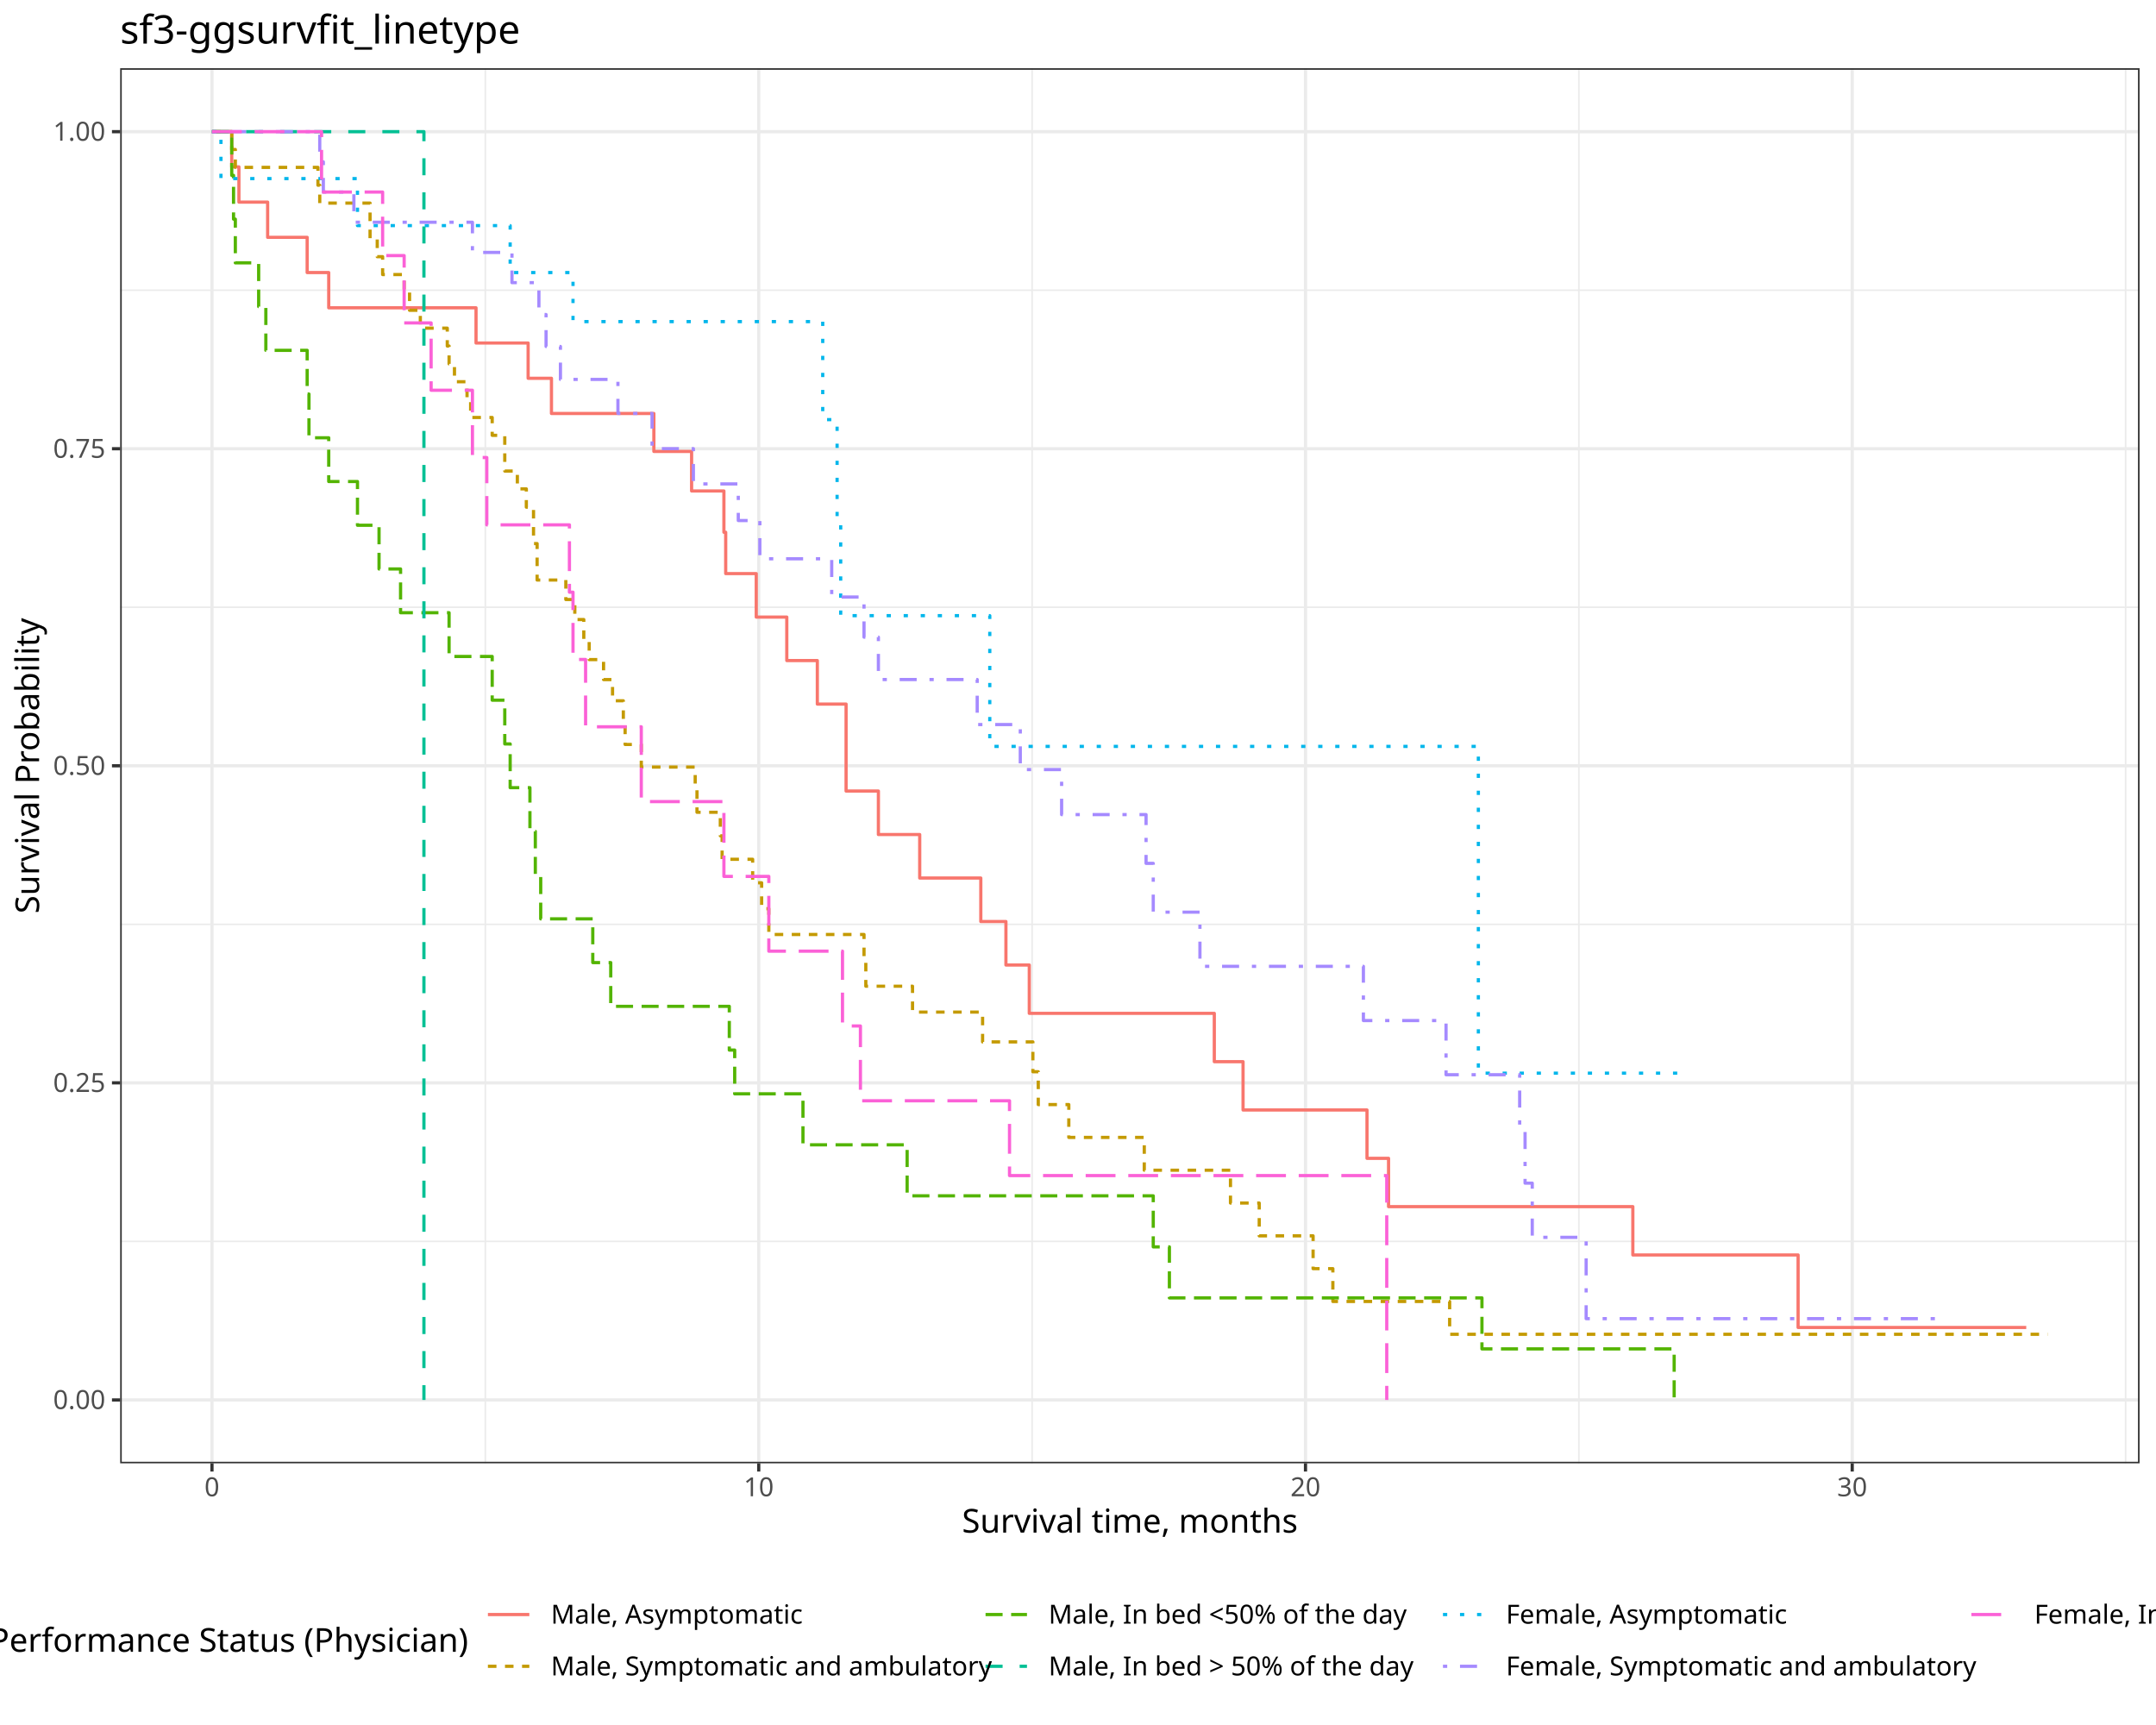
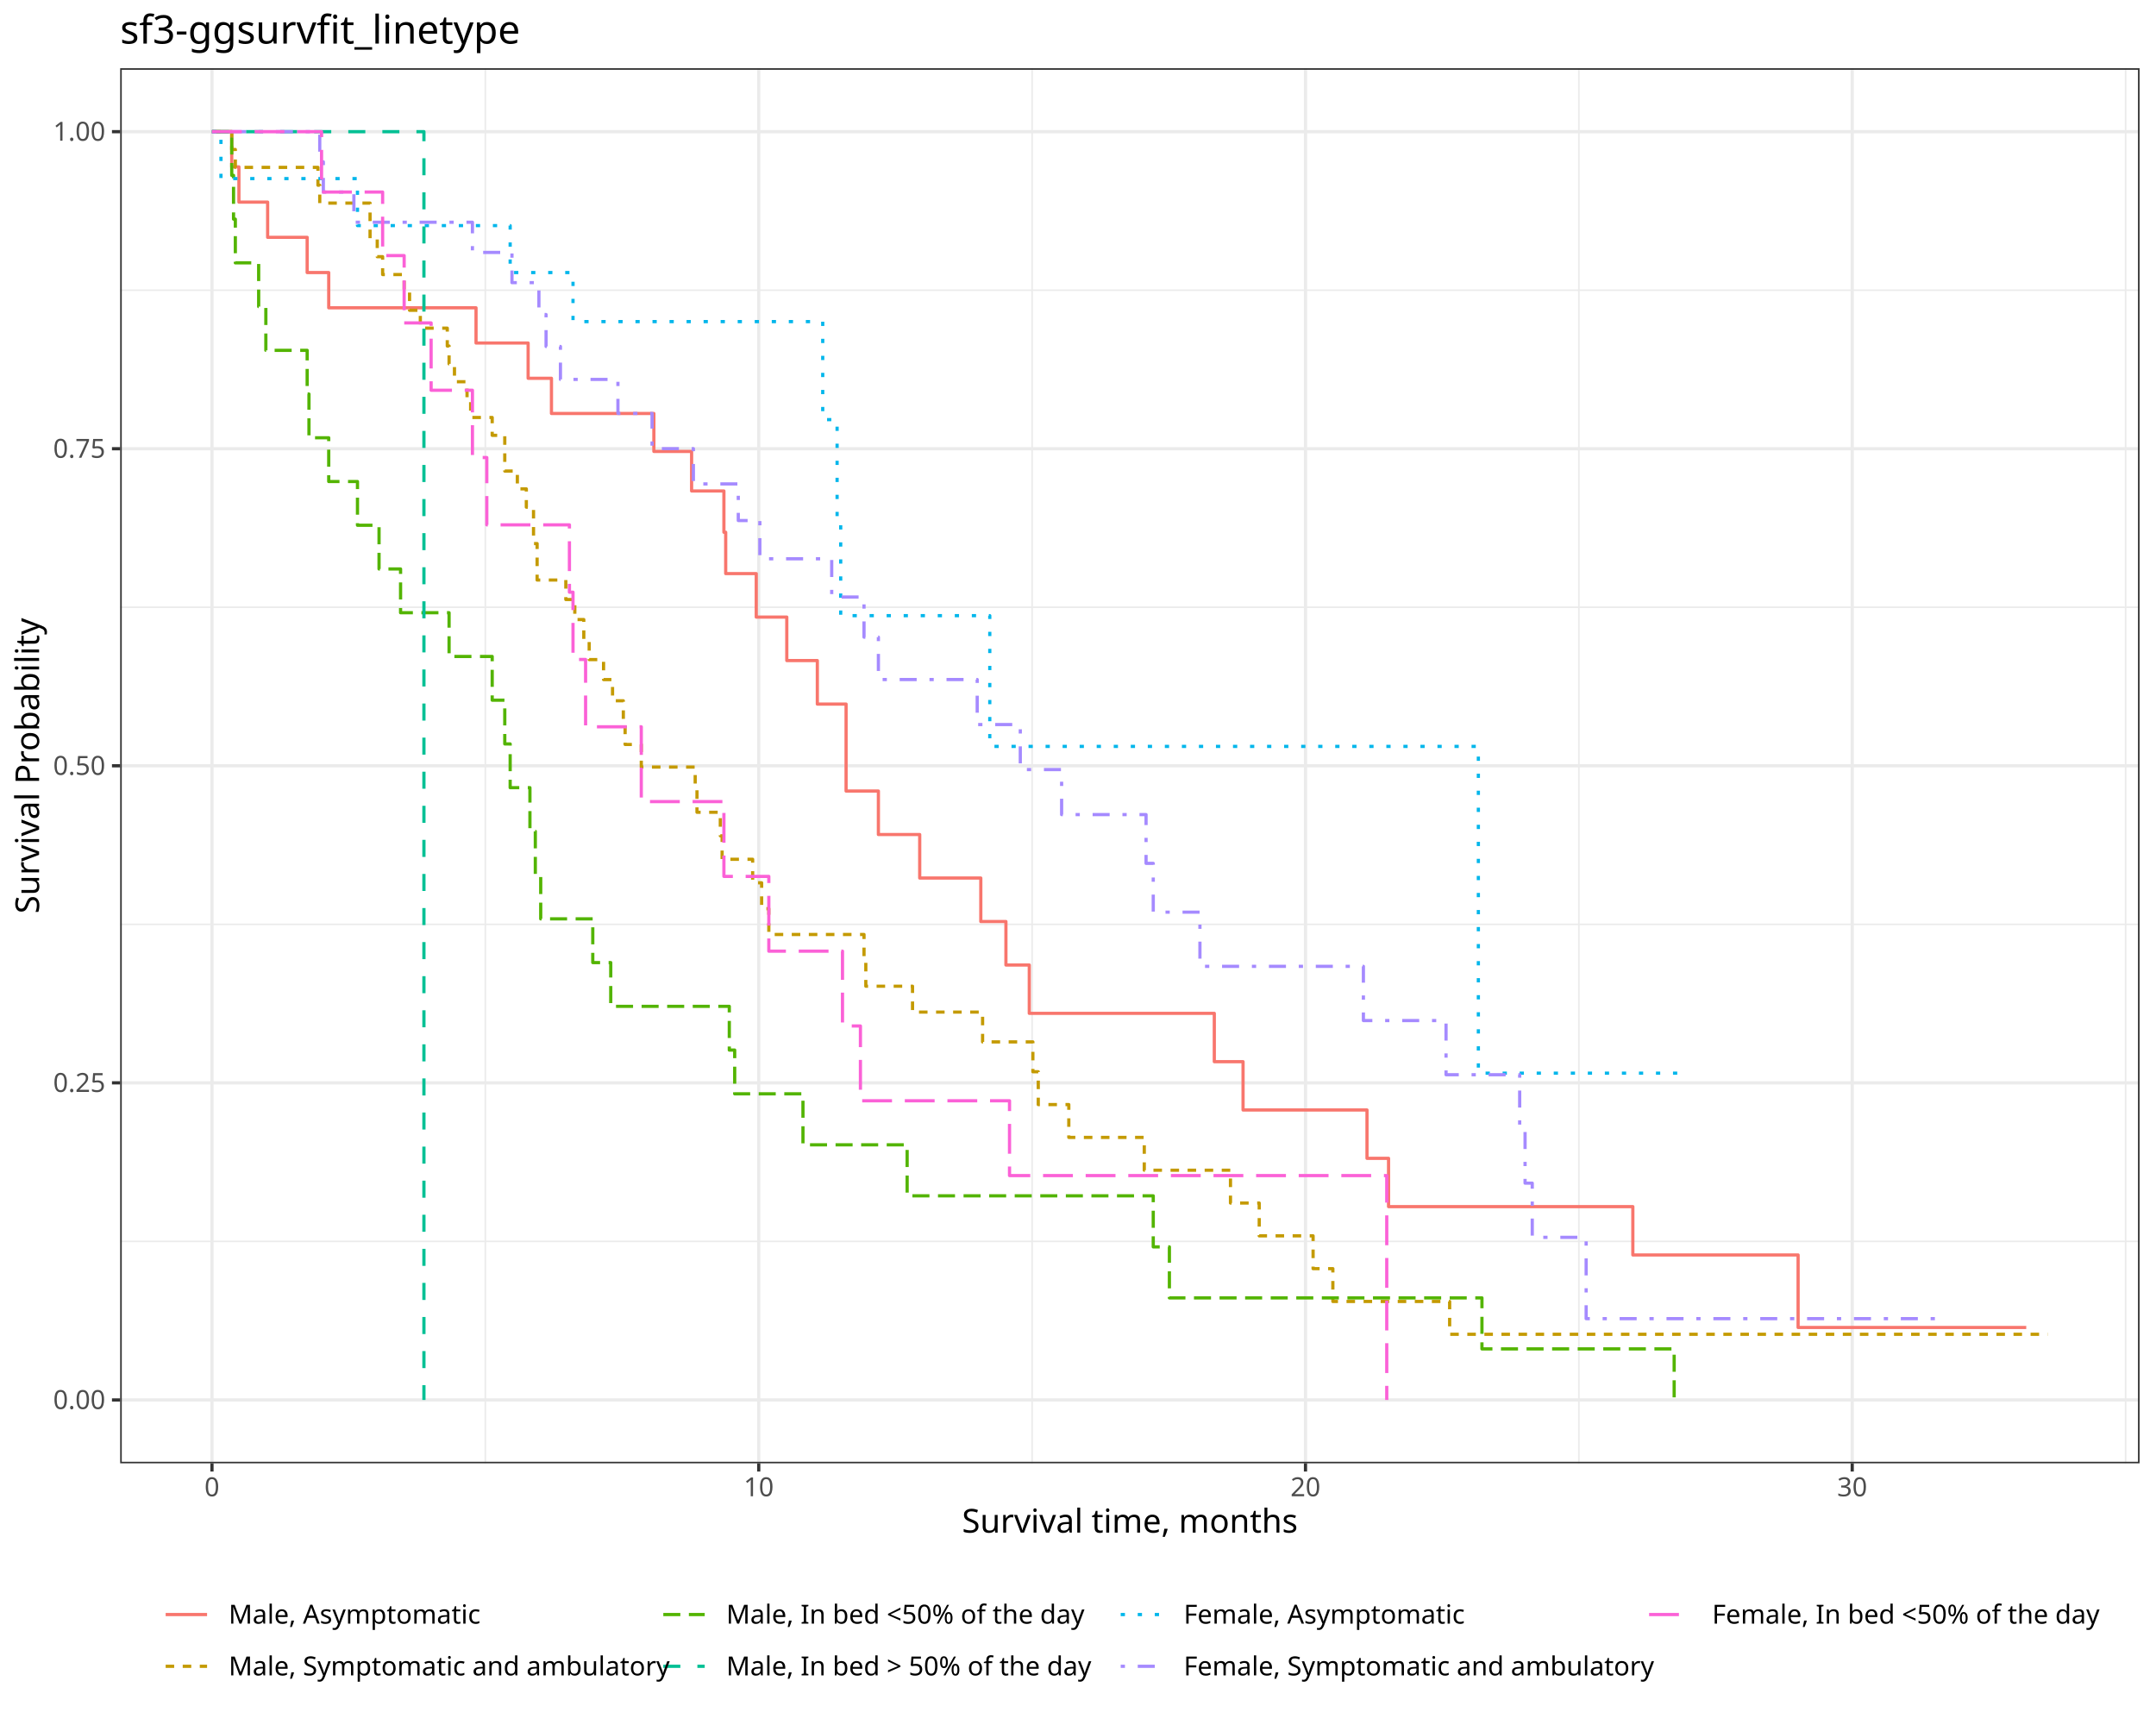
<svg xmlns="http://www.w3.org/2000/svg" class="svglite" data-engine-version="2.0" width="720.00pt" height="576.00pt" viewBox="0 0 720.00 576.00">
  <defs>
    <style type="text/css">
    .svglite line, .svglite polyline, .svglite polygon, .svglite path, .svglite rect, .svglite circle {
      fill: none;
      stroke: #000000;
      stroke-linecap: round;
      stroke-linejoin: round;
      stroke-miterlimit: 10.00;
    }
  </style>
  </defs>
  <rect width="100%" height="100%" style="stroke: none; fill: #FFFFFF;" />
  <defs>
    <clipPath id="cpMC4wMHw3MjAuMDB8MC4wMHw1NzYuMDA=">
      <rect x="0.00" y="0.00" width="720.00" height="576.00" />
    </clipPath>
  </defs>
  <g clip-path="url(#cpMC4wMHw3MjAuMDB8MC4wMHw1NzYuMDA=)">
    <rect x="0.00" y="0.00" width="720.00" height="576.00" style="stroke-width: 1.07; stroke: #FFFFFF; fill: #FFFFFF;" />
  </g>
  <defs>
    <clipPath id="cpNDAuMTN8NzE0LjUyfDIyLjc4fDQ4OC42Mw==">
      <rect x="40.13" y="22.78" width="674.39" height="465.85" />
    </clipPath>
  </defs>
  <g clip-path="url(#cpNDAuMTN8NzE0LjUyfDIyLjc4fDQ4OC42Mw==)">
    <rect x="40.13" y="22.78" width="674.39" height="465.85" style="stroke-width: 1.07; stroke: none; fill: #FFFFFF;" />
    <polyline points="40.13,414.52 714.52,414.52 " style="stroke-width: 0.53; stroke: #EBEBEB; stroke-linecap: butt;" />
    <polyline points="40.13,308.65 714.52,308.65 " style="stroke-width: 0.53; stroke: #EBEBEB; stroke-linecap: butt;" />
    <polyline points="40.13,202.77 714.52,202.77 " style="stroke-width: 0.53; stroke: #EBEBEB; stroke-linecap: butt;" />
    <polyline points="40.13,96.90 714.52,96.90 " style="stroke-width: 0.53; stroke: #EBEBEB; stroke-linecap: butt;" />
    <polyline points="162.08,488.63 162.08,22.78 " style="stroke-width: 0.53; stroke: #EBEBEB; stroke-linecap: butt;" />
    <polyline points="344.67,488.63 344.67,22.78 " style="stroke-width: 0.53; stroke: #EBEBEB; stroke-linecap: butt;" />
    <polyline points="527.26,488.63 527.26,22.78 " style="stroke-width: 0.53; stroke: #EBEBEB; stroke-linecap: butt;" />
    <polyline points="709.85,488.63 709.85,22.78 " style="stroke-width: 0.53; stroke: #EBEBEB; stroke-linecap: butt;" />
    <polyline points="40.13,467.46 714.52,467.46 " style="stroke-width: 1.07; stroke: #EBEBEB; stroke-linecap: butt;" />
    <polyline points="40.13,361.58 714.52,361.58 " style="stroke-width: 1.07; stroke: #EBEBEB; stroke-linecap: butt;" />
    <polyline points="40.13,255.71 714.52,255.71 " style="stroke-width: 1.07; stroke: #EBEBEB; stroke-linecap: butt;" />
    <polyline points="40.13,149.83 714.52,149.83 " style="stroke-width: 1.07; stroke: #EBEBEB; stroke-linecap: butt;" />
    <polyline points="40.13,43.96 714.52,43.96 " style="stroke-width: 1.07; stroke: #EBEBEB; stroke-linecap: butt;" />
    <polyline points="70.79,488.63 70.79,22.78 " style="stroke-width: 1.07; stroke: #EBEBEB; stroke-linecap: butt;" />
    <polyline points="253.38,488.63 253.38,22.78 " style="stroke-width: 1.07; stroke: #EBEBEB; stroke-linecap: butt;" />
    <polyline points="435.97,488.63 435.97,22.78 " style="stroke-width: 1.07; stroke: #EBEBEB; stroke-linecap: butt;" />
    <polyline points="618.55,488.63 618.55,22.78 " style="stroke-width: 1.07; stroke: #EBEBEB; stroke-linecap: butt;" />
    <polyline points="70.79,43.96 77.39,43.96 77.39,55.72 79.79,55.72 79.79,67.49 89.38,67.49 89.38,79.25 102.58,79.25 102.58,91.01 109.78,91.01 109.78,102.78 158.97,102.78 158.97,114.54 176.37,114.54 176.37,126.31 184.16,126.31 184.16,138.07 185.36,138.07 185.36,138.07 205.76,138.07 205.76,138.07 218.36,138.07 218.36,150.74 226.16,150.74 226.16,150.74 230.96,150.74 230.96,163.94 241.15,163.94 241.15,163.94 241.75,163.94 241.75,177.73 242.35,177.73 242.35,191.53 250.75,191.53 250.75,191.53 252.55,191.53 252.55,206.05 262.75,206.05 262.75,220.57 272.95,220.57 272.95,235.10 282.55,235.10 282.55,264.14 293.34,264.14 293.34,278.66 307.14,278.66 307.14,293.19 327.54,293.19 327.54,307.71 335.93,307.71 335.93,322.23 337.13,322.23 337.13,322.23 343.73,322.23 343.73,338.37 405.52,338.37 405.52,354.51 415.12,354.51 415.12,370.64 456.51,370.64 456.51,386.78 463.71,386.78 463.71,402.91 545.29,402.91 545.29,419.05 574.69,419.05 574.69,419.05 600.48,419.05 600.48,443.26 676.67,443.26 676.67,443.26 " style="stroke-width: 1.07; stroke: #F8766D; stroke-linecap: butt;" />
    <polyline points="70.79,43.96 77.39,43.96 77.39,49.92 78.59,49.92 78.59,55.89 106.18,55.89 106.18,61.85 106.78,61.85 106.78,67.82 123.58,67.82 123.58,79.75 125.98,79.75 125.98,85.71 127.78,85.71 127.78,91.68 134.97,91.68 134.97,97.64 136.77,97.64 136.77,103.61 140.37,103.61 140.37,109.57 149.37,109.57 149.37,115.54 149.97,115.54 149.97,121.50 151.77,121.50 151.77,127.47 155.97,127.47 155.97,133.43 157.17,133.43 157.17,139.40 164.37,139.40 164.37,145.36 168.57,145.36 168.57,157.29 172.77,157.29 172.77,163.25 175.17,163.25 175.17,163.25 175.77,163.25 175.77,169.34 178.17,169.34 178.17,181.51 179.37,181.51 179.37,193.68 181.77,193.68 181.77,193.68 183.56,193.68 183.56,193.68 188.36,193.68 188.36,193.68 188.96,193.68 188.96,200.19 191.96,200.19 191.96,206.88 194.96,206.88 194.96,213.56 196.76,213.56 196.76,220.24 201.56,220.24 201.56,226.92 203.36,226.92 203.36,226.92 203.96,226.92 203.96,226.92 204.56,226.92 204.56,234.00 205.76,234.00 205.76,234.00 208.16,234.00 208.16,241.29 208.76,241.29 208.76,248.59 212.96,248.59 212.96,248.59 214.16,248.59 214.16,256.13 232.16,256.13 232.16,263.68 232.76,263.68 232.76,271.23 238.15,271.23 238.15,271.23 240.55,271.23 240.55,279.08 241.15,279.08 241.15,286.93 251.35,286.93 251.35,294.78 252.55,294.78 252.55,294.78 254.35,294.78 254.35,303.41 256.75,303.41 256.75,312.04 288.54,312.04 288.54,320.68 289.14,320.68 289.14,329.31 304.74,329.31 304.74,337.95 313.14,337.95 313.14,337.95 318.54,337.95 318.54,337.95 328.14,337.95 328.14,347.91 344.93,347.91 344.93,357.87 345.53,357.87 345.53,357.87 346.73,357.87 346.73,368.83 356.93,368.83 356.93,379.79 382.13,379.79 382.13,390.75 410.92,390.75 410.92,401.71 420.52,401.71 420.52,412.67 438.51,412.67 438.51,423.62 445.11,423.62 445.11,434.58 484.11,434.58 484.11,445.54 554.29,445.54 554.29,445.54 683.87,445.54 683.87,445.54 " style="stroke-width: 1.07; stroke: #C49A00; stroke-dasharray: 2.85,2.85; stroke-linecap: butt;" />
    <polyline points="70.79,43.96 77.39,43.96 77.39,58.56 77.99,58.56 77.99,73.17 78.59,73.17 78.59,87.77 86.38,87.77 86.38,102.37 88.78,102.37 88.78,116.98 102.58,116.98 102.58,131.58 103.18,131.58 103.18,146.18 109.78,146.18 109.78,160.79 119.38,160.79 119.38,175.39 126.58,175.39 126.58,189.99 133.77,189.99 133.77,204.60 149.97,204.60 149.97,219.20 164.37,219.20 164.37,233.80 168.57,233.80 168.57,248.41 170.37,248.41 170.37,263.01 176.97,263.01 176.97,277.61 178.77,277.61 178.77,292.22 180.57,292.22 180.57,306.82 197.96,306.82 197.96,321.42 203.96,321.42 203.96,336.03 243.55,336.03 243.55,350.63 245.35,350.63 245.35,365.24 245.95,365.24 245.95,365.24 268.15,365.24 268.15,382.27 302.94,382.27 302.94,399.31 385.13,399.31 385.13,416.35 390.52,416.35 390.52,433.38 494.90,433.38 494.90,450.42 559.09,450.42 559.09,467.46 " style="stroke-width: 1.07; stroke: #53B400; stroke-dasharray: 5.69,2.85; stroke-linecap: butt;" />
    <polyline points="70.79,43.96 141.57,43.96 141.57,467.46 " style="stroke-width: 1.07; stroke: #00C094; stroke-dasharray: 5.69,5.69; stroke-linecap: butt;" />
    <polyline points="70.79,43.96 73.79,43.96 73.79,59.64 119.38,59.64 119.38,75.33 170.37,75.33 170.37,91.01 175.77,91.01 175.77,91.01 191.36,91.01 191.36,107.38 191.96,107.38 191.96,107.38 205.16,107.38 205.16,107.38 211.76,107.38 211.76,107.38 214.76,107.38 214.76,107.38 221.96,107.38 221.96,107.38 230.36,107.38 230.36,107.38 232.16,107.38 232.16,107.38 236.35,107.38 236.35,107.38 245.95,107.38 245.95,107.38 259.75,107.38 259.75,107.38 269.95,107.38 269.95,107.38 274.75,107.38 274.75,140.12 279.55,140.12 279.55,172.85 280.75,172.85 280.75,205.58 299.94,205.58 299.94,205.58 301.14,205.58 301.14,205.58 330.54,205.58 330.54,249.23 396.52,249.23 396.52,249.23 406.12,249.23 406.12,249.23 423.52,249.23 423.52,249.23 493.70,249.23 493.70,358.34 563.29,358.34 563.29,358.34 " style="stroke-width: 1.07; stroke: #00B6EB; stroke-dasharray: 1.42,4.27; stroke-linecap: butt;" />
    <polyline points="70.79,43.96 106.78,43.96 106.78,54.04 107.98,54.04 107.98,64.13 118.18,64.13 118.18,74.21 157.77,74.21 157.77,84.29 170.97,84.29 170.97,94.38 174.57,94.38 174.57,94.38 176.97,94.38 176.97,94.38 179.97,94.38 179.97,105.03 182.36,105.03 182.36,115.69 185.96,115.69 185.96,115.69 187.16,115.69 187.16,126.69 192.56,126.69 192.56,126.69 206.36,126.69 206.36,138.05 216.56,138.05 216.56,138.05 217.76,138.05 217.76,149.81 231.56,149.81 231.56,161.58 233.95,161.58 233.95,161.58 246.55,161.58 246.55,173.81 248.35,173.81 248.35,173.81 253.75,173.81 253.75,186.58 277.75,186.58 277.75,199.35 284.34,199.35 284.34,199.35 288.54,199.35 288.54,212.75 289.14,212.75 289.14,212.75 293.34,212.75 293.34,226.90 296.34,226.90 296.34,226.90 326.34,226.90 326.34,241.94 340.73,241.94 340.73,256.97 354.53,256.97 354.53,272.01 377.33,272.01 377.33,272.01 382.73,272.01 382.73,288.29 385.13,288.29 385.13,304.58 388.12,304.58 388.12,304.58 400.72,304.58 400.72,322.68 455.31,322.68 455.31,340.78 482.91,340.78 482.91,358.87 507.50,358.87 507.50,376.97 509.30,376.97 509.30,395.07 511.70,395.07 511.70,413.17 514.70,413.17 514.70,413.17 529.70,413.17 529.70,440.31 649.67,440.31 649.67,440.31 " style="stroke-width: 1.07; stroke: #A58AFF; stroke-dasharray: 1.42,4.27,5.69,4.27; stroke-linecap: butt;" />
    <polyline points="70.79,43.96 107.38,43.96 107.38,64.13 125.98,64.13 125.98,64.13 127.78,64.13 127.78,85.35 133.77,85.35 133.77,85.35 134.97,85.35 134.97,107.83 143.97,107.83 143.97,130.31 157.77,130.31 157.77,152.78 162.57,152.78 162.57,175.26 190.16,175.26 190.16,197.74 191.36,197.74 191.36,220.21 195.56,220.21 195.56,242.69 197.36,242.69 197.36,242.69 214.16,242.69 214.16,267.67 241.75,267.67 241.75,292.64 256.75,292.64 256.75,317.61 281.35,317.61 281.35,342.59 287.34,342.59 287.34,367.56 337.13,367.56 337.13,392.54 377.33,392.54 377.33,392.54 401.32,392.54 401.32,392.54 463.11,392.54 463.11,467.46 " style="stroke-width: 1.07; stroke: #FB61D7; stroke-dasharray: 9.96,4.27; stroke-linecap: butt;" />
    <rect x="40.13" y="22.78" width="674.39" height="465.85" style="stroke-width: 1.07; stroke: #333333;" />
  </g>
  <g clip-path="url(#cpMC4wMHw3MjAuMDB8MC4wMHw1NzYuMDA=)">
    <text x="35.20" y="470.49" text-anchor="end" style="font-size: 8.80px; fill: #4D4D4D; font-family: sans;" textLength="17.13px" lengthAdjust="spacingAndGlyphs">0.00</text>
    <text x="35.20" y="364.61" text-anchor="end" style="font-size: 8.80px; fill: #4D4D4D; font-family: sans;" textLength="17.13px" lengthAdjust="spacingAndGlyphs">0.25</text>
    <text x="35.20" y="258.74" text-anchor="end" style="font-size: 8.80px; fill: #4D4D4D; font-family: sans;" textLength="17.13px" lengthAdjust="spacingAndGlyphs">0.50</text>
    <text x="35.20" y="152.86" text-anchor="end" style="font-size: 8.80px; fill: #4D4D4D; font-family: sans;" textLength="17.13px" lengthAdjust="spacingAndGlyphs">0.75</text>
    <text x="35.20" y="46.99" text-anchor="end" style="font-size: 8.80px; fill: #4D4D4D; font-family: sans;" textLength="17.13px" lengthAdjust="spacingAndGlyphs">1.00</text>
    <polyline points="37.39,467.46 40.13,467.46 " style="stroke-width: 1.07; stroke: #333333; stroke-linecap: butt;" />
    <polyline points="37.39,361.58 40.13,361.58 " style="stroke-width: 1.07; stroke: #333333; stroke-linecap: butt;" />
    <polyline points="37.39,255.71 40.13,255.71 " style="stroke-width: 1.07; stroke: #333333; stroke-linecap: butt;" />
    <polyline points="37.39,149.83 40.13,149.83 " style="stroke-width: 1.07; stroke: #333333; stroke-linecap: butt;" />
    <polyline points="37.39,43.96 40.13,43.96 " style="stroke-width: 1.07; stroke: #333333; stroke-linecap: butt;" />
    <polyline points="70.79,491.37 70.79,488.63 " style="stroke-width: 1.07; stroke: #333333; stroke-linecap: butt;" />
    <polyline points="253.38,491.37 253.38,488.63 " style="stroke-width: 1.07; stroke: #333333; stroke-linecap: butt;" />
    <polyline points="435.97,491.37 435.97,488.63 " style="stroke-width: 1.07; stroke: #333333; stroke-linecap: butt;" />
    <polyline points="618.55,491.37 618.55,488.63 " style="stroke-width: 1.07; stroke: #333333; stroke-linecap: butt;" />
    <text x="70.79" y="499.62" text-anchor="middle" style="font-size: 8.80px; fill: #4D4D4D; font-family: sans;" textLength="4.89px" lengthAdjust="spacingAndGlyphs">0</text>
    <text x="253.38" y="499.62" text-anchor="middle" style="font-size: 8.80px; fill: #4D4D4D; font-family: sans;" textLength="9.79px" lengthAdjust="spacingAndGlyphs">10</text>
    <text x="435.97" y="499.62" text-anchor="middle" style="font-size: 8.80px; fill: #4D4D4D; font-family: sans;" textLength="9.79px" lengthAdjust="spacingAndGlyphs">20</text>
    <text x="618.55" y="499.62" text-anchor="middle" style="font-size: 8.80px; fill: #4D4D4D; font-family: sans;" textLength="9.79px" lengthAdjust="spacingAndGlyphs">30</text>
    <text x="377.33" y="511.76" text-anchor="middle" style="font-size: 11.00px; font-family: sans;" textLength="105.16px" lengthAdjust="spacingAndGlyphs">Survival time, months</text>
    <text transform="translate(13.05,255.71) rotate(-90)" text-anchor="middle" style="font-size: 11.00px; font-family: sans;" textLength="93.55px" lengthAdjust="spacingAndGlyphs">Survival Probability</text>
-     <rect x="-64.98" y="525.00" width="884.62" height="45.52" style="stroke-width: 1.07; stroke: none; fill: #FFFFFF;" />
-     <text x="-59.50" y="551.55" style="font-size: 11.00px; font-family: sans;" textLength="215.24px" lengthAdjust="spacingAndGlyphs">Sex, ECOG Performance Status (Physician)</text>
-     <rect x="161.21" y="530.48" width="17.28" height="17.28" style="stroke-width: 1.07; stroke: none; fill: #FFFFFF;" />
-     <line x1="162.94" y1="539.12" x2="176.77" y2="539.12" style="stroke-width: 1.07; stroke: #F8766D; stroke-linecap: butt;" />
-     <rect x="161.21" y="547.76" width="17.28" height="17.28" style="stroke-width: 1.07; stroke: none; fill: #FFFFFF;" />
-     <line x1="162.94" y1="556.40" x2="176.77" y2="556.40" style="stroke-width: 1.07; stroke: #C49A00; stroke-dasharray: 2.85,2.85; stroke-linecap: butt;" />
-     <rect x="327.40" y="530.48" width="17.28" height="17.28" style="stroke-width: 1.07; stroke: none; fill: #FFFFFF;" />
-     <line x1="329.13" y1="539.12" x2="342.96" y2="539.12" style="stroke-width: 1.07; stroke: #53B400; stroke-dasharray: 5.69,2.85; stroke-linecap: butt;" />
-     <rect x="327.40" y="547.76" width="17.28" height="17.28" style="stroke-width: 1.07; stroke: none; fill: #FFFFFF;" />
-     <line x1="329.13" y1="556.40" x2="342.96" y2="556.40" style="stroke-width: 1.07; stroke: #00C094; stroke-dasharray: 5.69,5.69; stroke-linecap: butt;" />
-     <rect x="480.16" y="530.48" width="17.28" height="17.28" style="stroke-width: 1.07; stroke: none; fill: #FFFFFF;" />
-     <line x1="481.88" y1="539.12" x2="495.71" y2="539.12" style="stroke-width: 1.07; stroke: #00B6EB; stroke-dasharray: 1.42,4.27; stroke-linecap: butt;" />
-     <rect x="480.16" y="547.76" width="17.28" height="17.28" style="stroke-width: 1.07; stroke: none; fill: #FFFFFF;" />
-     <line x1="481.88" y1="556.40" x2="495.71" y2="556.40" style="stroke-width: 1.07; stroke: #A58AFF; stroke-dasharray: 1.42,4.27,5.69,4.27; stroke-linecap: butt;" />
-     <rect x="656.62" y="530.48" width="17.28" height="17.28" style="stroke-width: 1.07; stroke: none; fill: #FFFFFF;" />
-     <line x1="658.34" y1="539.12" x2="672.17" y2="539.12" style="stroke-width: 1.07; stroke: #FB61D7; stroke-dasharray: 9.96,4.27; stroke-linecap: butt;" />
-     <text x="183.97" y="542.15" style="font-size: 8.80px; font-family: sans;" textLength="113.47px" lengthAdjust="spacingAndGlyphs">Male, Asymptomatic              </text>
-     <text x="183.97" y="559.43" style="font-size: 8.80px; font-family: sans;" textLength="137.95px" lengthAdjust="spacingAndGlyphs">Male, Symptomatic and ambulatory</text>
-     <text x="350.16" y="542.15" style="font-size: 8.80px; font-family: sans;" textLength="124.51px" lengthAdjust="spacingAndGlyphs">Male, In bed &lt;50% of the day    </text>
-     <text x="350.16" y="559.43" style="font-size: 8.80px; font-family: sans;" textLength="124.51px" lengthAdjust="spacingAndGlyphs">Male, In bed &gt; 50% of the day   </text>
-     <text x="502.92" y="542.15" style="font-size: 8.80px; font-family: sans;" textLength="123.74px" lengthAdjust="spacingAndGlyphs">Female, Asymptomatic              </text>
-     <text x="502.92" y="559.43" style="font-size: 8.80px; font-family: sans;" textLength="148.22px" lengthAdjust="spacingAndGlyphs">Female, Symptomatic and ambulatory</text>
-     <text x="679.37" y="542.15" style="font-size: 8.80px; font-family: sans;" textLength="134.78px" lengthAdjust="spacingAndGlyphs">Female, In bed &lt;50% of the day    </text>
+     <rect x="42.64" y="525.00" width="669.38" height="45.52" style="stroke-width: 1.07; stroke: none; fill: #FFFFFF;" />
+     <rect x="53.60" y="530.48" width="17.28" height="17.28" style="stroke-width: 1.07; stroke: none; fill: #FFFFFF;" />
+     <line x1="55.32" y1="539.12" x2="69.15" y2="539.12" style="stroke-width: 1.07; stroke: #F8766D; stroke-linecap: butt;" />
+     <rect x="53.60" y="547.76" width="17.28" height="17.28" style="stroke-width: 1.07; stroke: none; fill: #FFFFFF;" />
+     <line x1="55.32" y1="556.40" x2="69.15" y2="556.40" style="stroke-width: 1.07; stroke: #C49A00; stroke-dasharray: 2.85,2.85; stroke-linecap: butt;" />
+     <rect x="219.78" y="530.48" width="17.28" height="17.28" style="stroke-width: 1.07; stroke: none; fill: #FFFFFF;" />
+     <line x1="221.51" y1="539.12" x2="235.34" y2="539.12" style="stroke-width: 1.07; stroke: #53B400; stroke-dasharray: 5.69,2.85; stroke-linecap: butt;" />
+     <rect x="219.78" y="547.76" width="17.28" height="17.28" style="stroke-width: 1.07; stroke: none; fill: #FFFFFF;" />
+     <line x1="221.51" y1="556.40" x2="235.34" y2="556.40" style="stroke-width: 1.07; stroke: #00C094; stroke-dasharray: 5.69,5.69; stroke-linecap: butt;" />
+     <rect x="372.54" y="530.48" width="17.28" height="17.28" style="stroke-width: 1.07; stroke: none; fill: #FFFFFF;" />
+     <line x1="374.26" y1="539.12" x2="388.09" y2="539.12" style="stroke-width: 1.07; stroke: #00B6EB; stroke-dasharray: 1.42,4.27; stroke-linecap: butt;" />
+     <rect x="372.54" y="547.76" width="17.28" height="17.28" style="stroke-width: 1.07; stroke: none; fill: #FFFFFF;" />
+     <line x1="374.26" y1="556.40" x2="388.09" y2="556.40" style="stroke-width: 1.07; stroke: #A58AFF; stroke-dasharray: 1.42,4.27,5.69,4.27; stroke-linecap: butt;" />
+     <rect x="549.00" y="530.48" width="17.28" height="17.28" style="stroke-width: 1.07; stroke: none; fill: #FFFFFF;" />
+     <line x1="550.72" y1="539.12" x2="564.55" y2="539.12" style="stroke-width: 1.07; stroke: #FB61D7; stroke-dasharray: 9.96,4.27; stroke-linecap: butt;" />
+     <text x="76.35" y="542.15" style="font-size: 8.80px; font-family: sans;" textLength="113.47px" lengthAdjust="spacingAndGlyphs">Male, Asymptomatic              </text>
+     <text x="76.35" y="559.43" style="font-size: 8.80px; font-family: sans;" textLength="137.95px" lengthAdjust="spacingAndGlyphs">Male, Symptomatic and ambulatory</text>
+     <text x="242.54" y="542.15" style="font-size: 8.80px; font-family: sans;" textLength="124.51px" lengthAdjust="spacingAndGlyphs">Male, In bed &lt;50% of the day    </text>
+     <text x="242.54" y="559.43" style="font-size: 8.80px; font-family: sans;" textLength="124.51px" lengthAdjust="spacingAndGlyphs">Male, In bed &gt; 50% of the day   </text>
+     <text x="395.30" y="542.15" style="font-size: 8.80px; font-family: sans;" textLength="123.74px" lengthAdjust="spacingAndGlyphs">Female, Asymptomatic              </text>
+     <text x="395.30" y="559.43" style="font-size: 8.80px; font-family: sans;" textLength="148.22px" lengthAdjust="spacingAndGlyphs">Female, Symptomatic and ambulatory</text>
+     <text x="571.76" y="542.15" style="font-size: 8.80px; font-family: sans;" textLength="134.78px" lengthAdjust="spacingAndGlyphs">Female, In bed &lt;50% of the day    </text>
    <text x="40.13" y="14.56" style="font-size: 13.20px; font-family: sans;" textLength="124.75px" lengthAdjust="spacingAndGlyphs">sf3-ggsurvfit_linetype</text>
  </g>
</svg>
